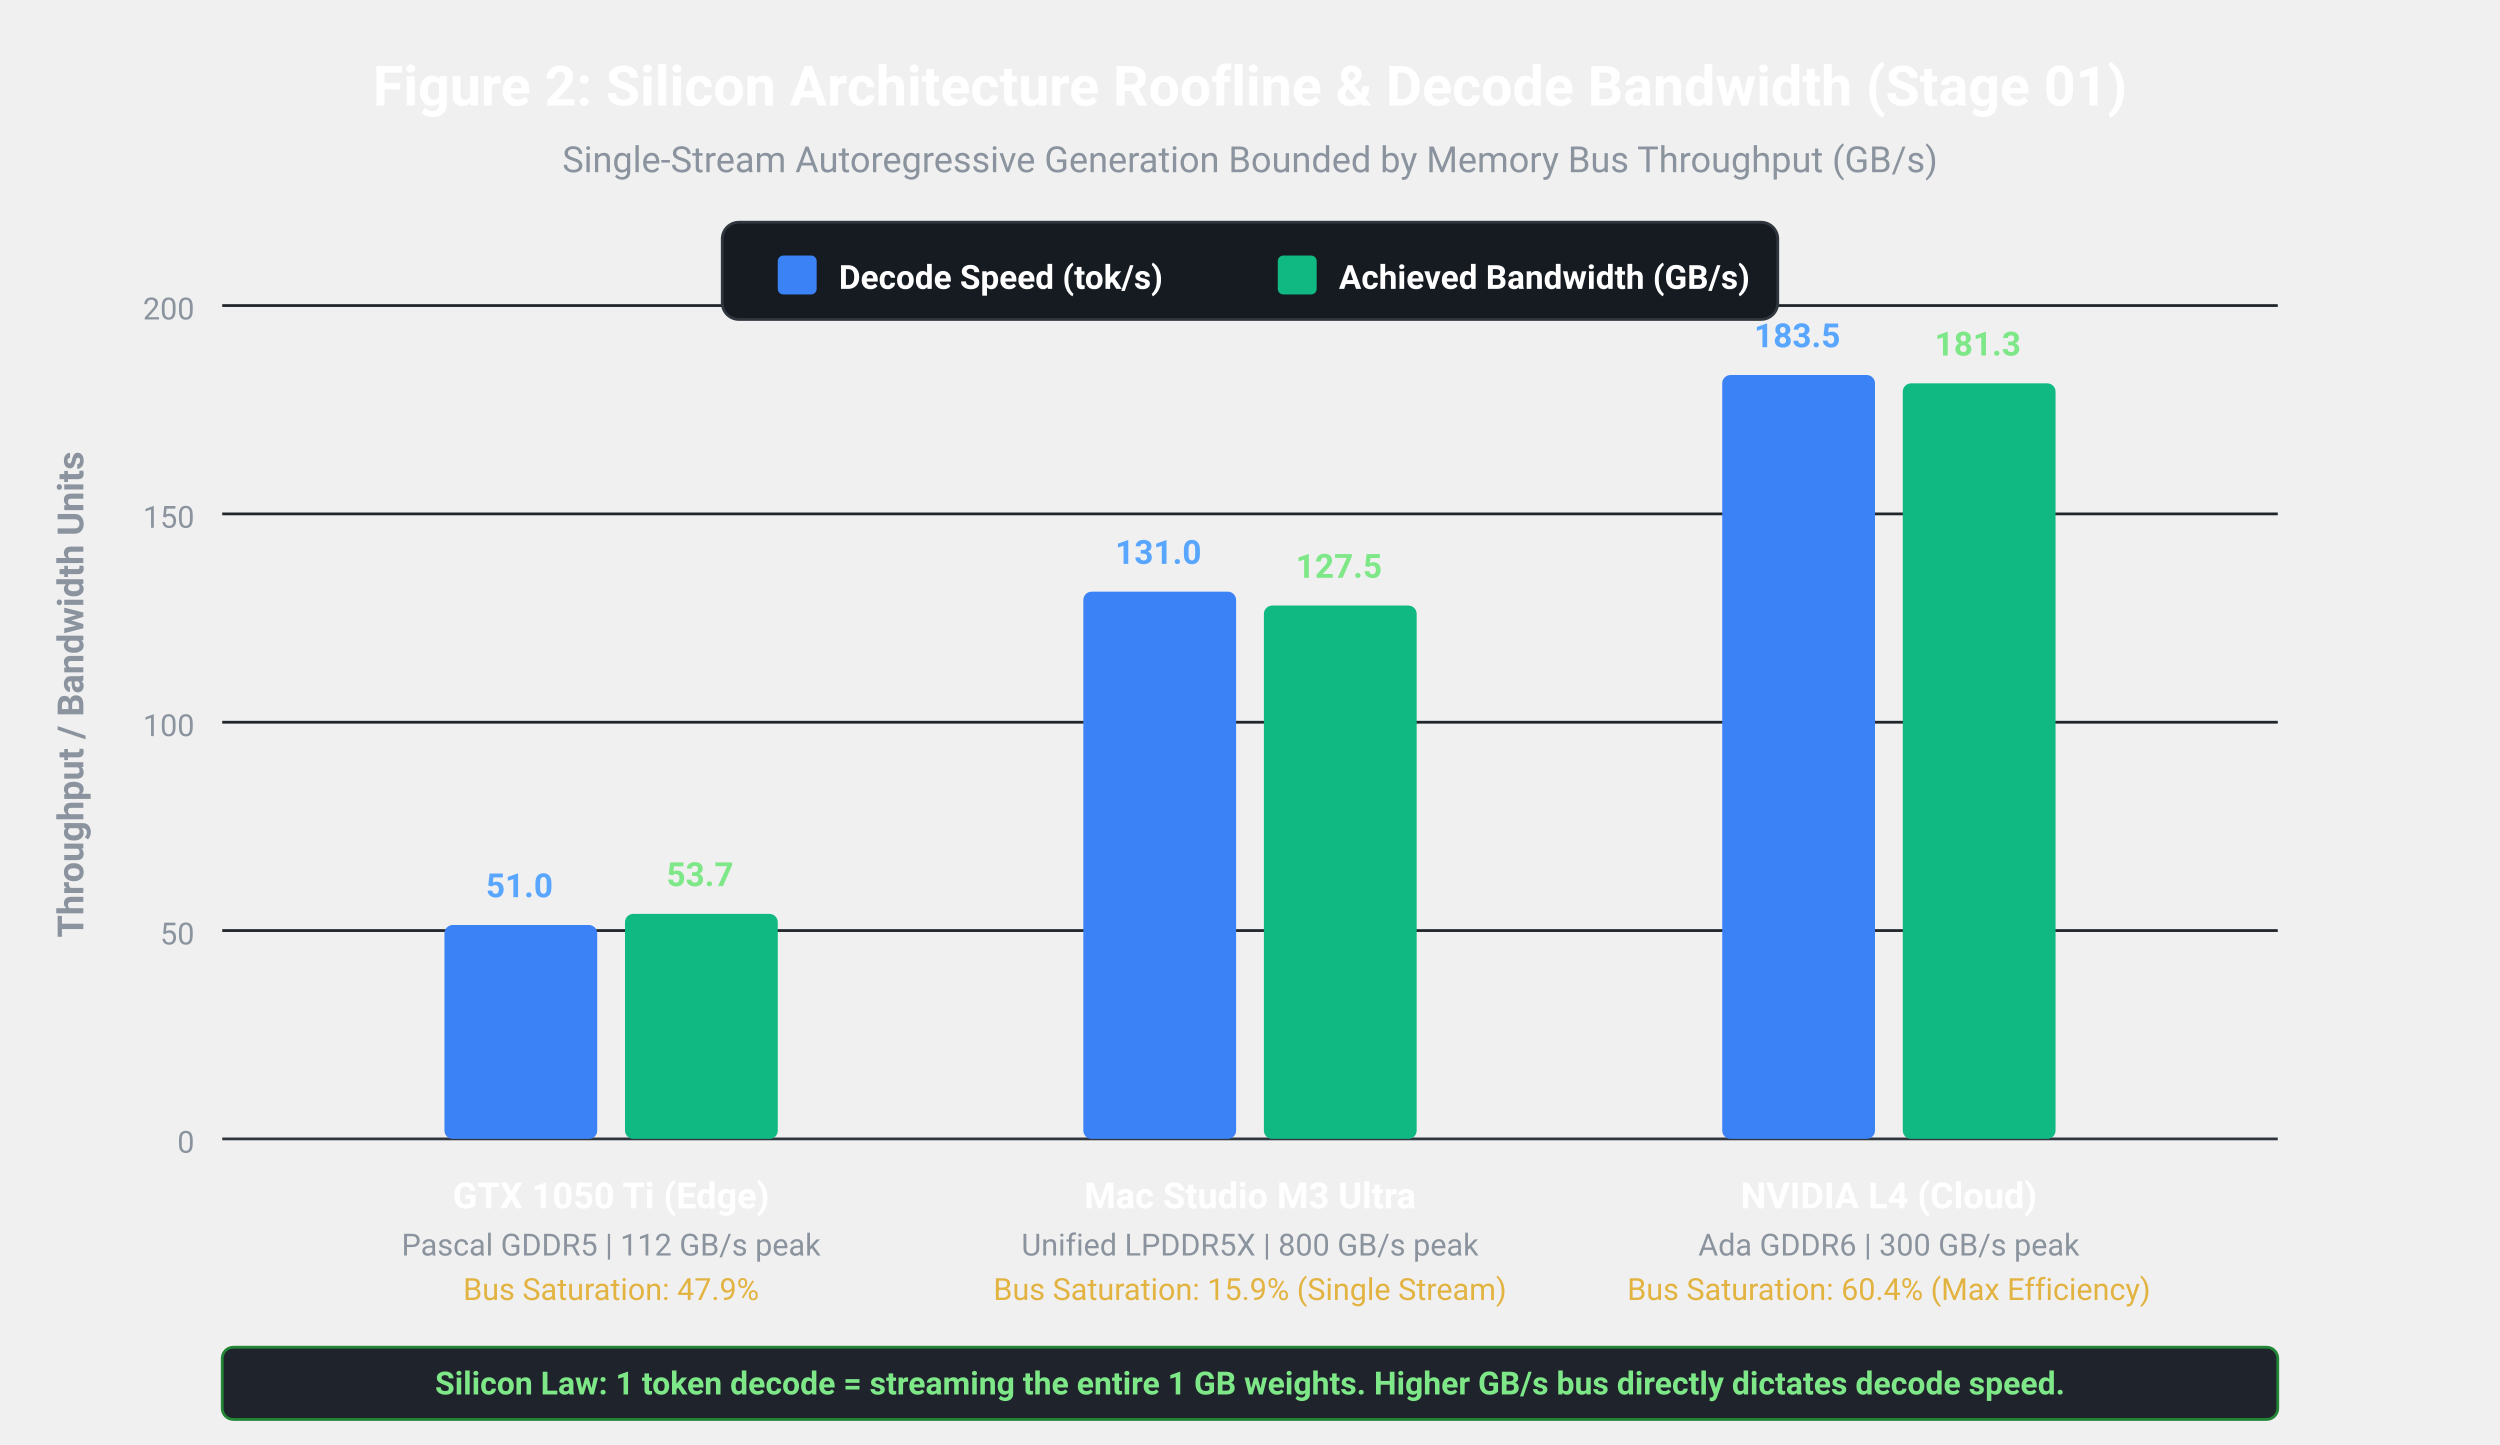
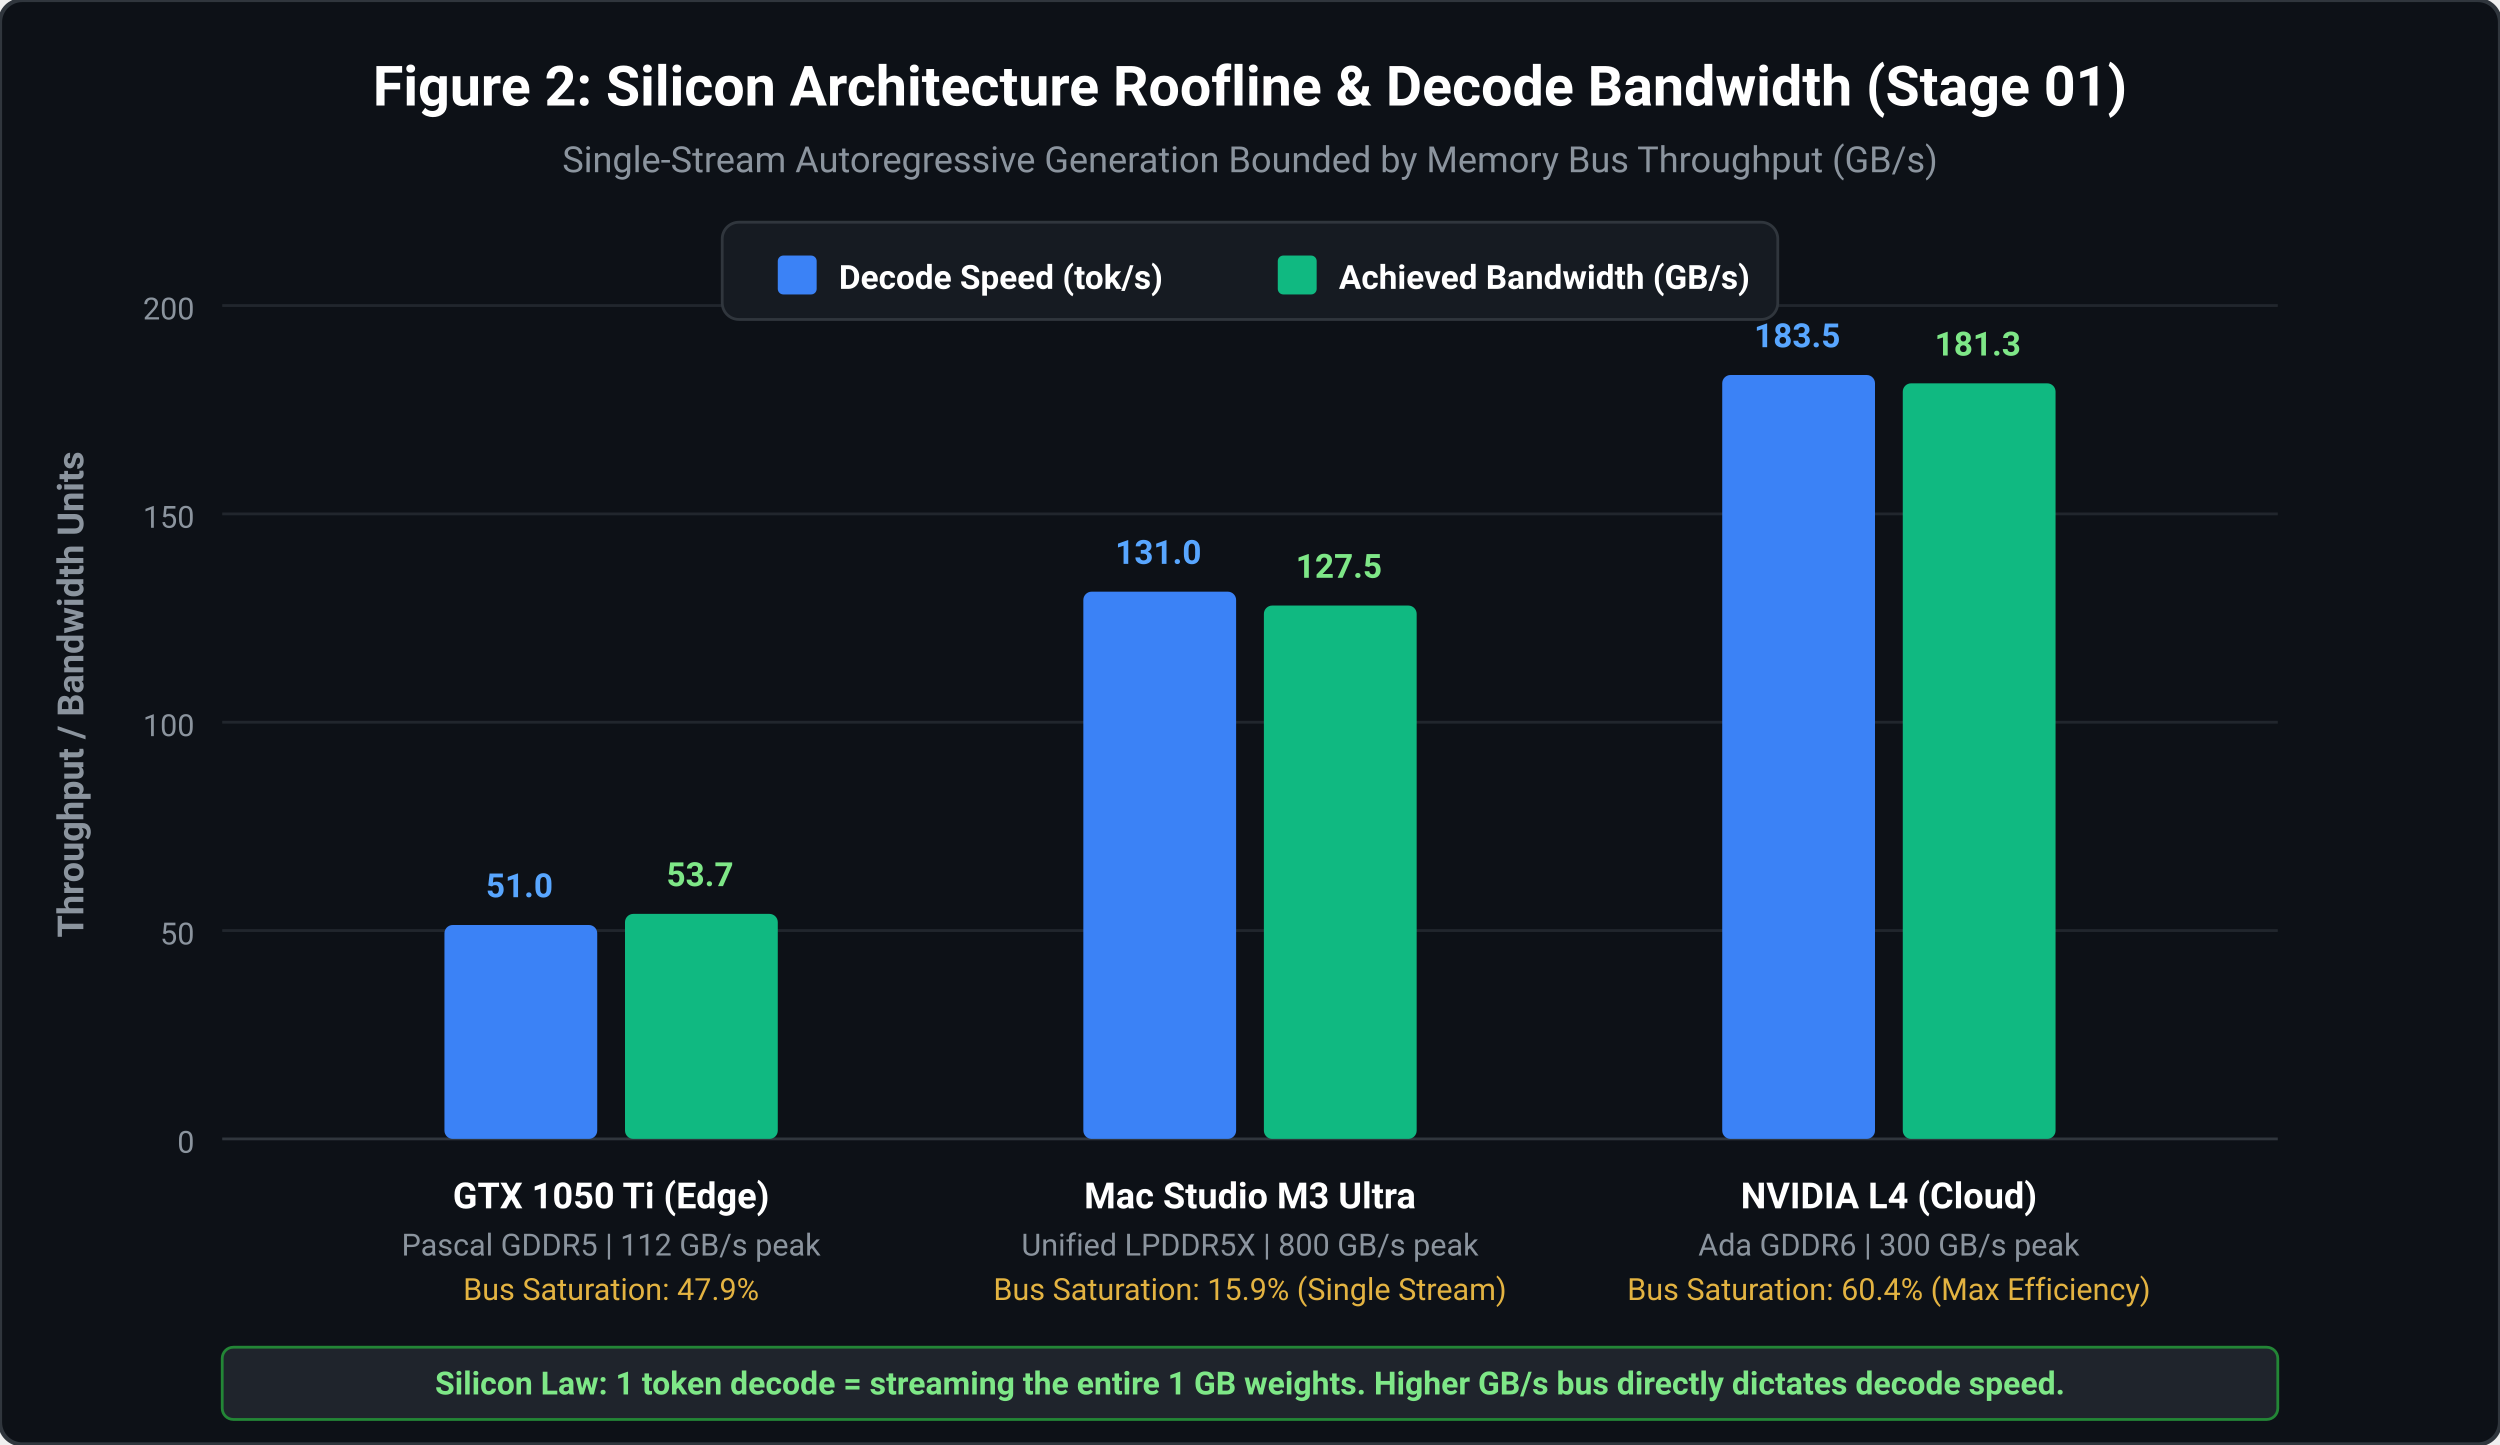
<svg xmlns="http://www.w3.org/2000/svg" viewBox="0 0 900 520" width="100%" height="100%" style="background:#0d1117; font-family:-apple-system,BlinkMacSystemFont,'Segoe UI',Roboto,Helvetica,Arial,sans-serif;">
+   <rect width="100%" height="100%" fill="#0d1117" rx="8" />
+   <rect width="100%" height="100%" fill="none" stroke="#30363d" stroke-width="1.5" rx="8" />
  <text x="450" y="38" text-anchor="middle" fill="#ffffff" font-size="20" font-weight="700">Figure 2: Silicon Architecture Roofline &amp; Decode Bandwidth (Stage 01)</text>
  <text x="450" y="62" text-anchor="middle" fill="#8b949e" font-size="13">Single-Stream Autoregressive Generation Bounded by Memory Bus Throughput (GB/s)</text>
  <line x1="80" y1="410" x2="820" y2="410" stroke="#30363d" stroke-width="1" />
  <text x="70" y="415" text-anchor="end" fill="#8b949e" font-size="11">0</text>
  <line x1="80" y1="335" x2="820" y2="335" stroke="#21262d" stroke-width="1" />
  <text x="70" y="340" text-anchor="end" fill="#8b949e" font-size="11">50</text>
  <line x1="80" y1="260" x2="820" y2="260" stroke="#21262d" stroke-width="1" />
  <text x="70" y="265" text-anchor="end" fill="#8b949e" font-size="11">100</text>
  <line x1="80" y1="185" x2="820" y2="185" stroke="#21262d" stroke-width="1" />
  <text x="70" y="190" text-anchor="end" fill="#8b949e" font-size="11">150</text>
  <line x1="80" y1="110" x2="820" y2="110" stroke="#21262d" stroke-width="1" />
  <text x="70" y="115" text-anchor="end" fill="#8b949e" font-size="11">200</text>
  <text x="30" y="250" text-anchor="middle" fill="#8b949e" font-size="13" font-weight="600" transform="rotate(-90 30 250)">Throughput / Bandwidth Units</text>
  <rect x="160" y="333" width="55" height="77" rx="3" fill="#3b82f6" />
  <rect x="225" y="329" width="55" height="81" rx="3" fill="#10b981" />
  <text x="187" y="323" text-anchor="middle" fill="#58a6ff" font-size="12" font-weight="700">51.0</text>
  <text x="252" y="319" text-anchor="middle" fill="#7ee787" font-size="12" font-weight="700">53.7</text>
  <text x="220" y="435" text-anchor="middle" fill="#ffffff" font-size="13" font-weight="700">GTX 1050 Ti (Edge)</text>
  <text x="220" y="452" text-anchor="middle" fill="#8b949e" font-size="11">Pascal GDDR5 | 112 GB/s peak</text>
  <text x="220" y="468" text-anchor="middle" fill="#e3b341" font-size="11">Bus Saturation: 47.9%</text>
  <rect x="390" y="213" width="55" height="197" rx="3" fill="#3b82f6" />
  <rect x="455" y="218" width="55" height="192" rx="3" fill="#10b981" />
  <text x="417" y="203" text-anchor="middle" fill="#58a6ff" font-size="12" font-weight="700">131.0</text>
  <text x="482" y="208" text-anchor="middle" fill="#7ee787" font-size="12" font-weight="700">127.5</text>
  <text x="450" y="435" text-anchor="middle" fill="#ffffff" font-size="13" font-weight="700">Mac Studio M3 Ultra</text>
  <text x="450" y="452" text-anchor="middle" fill="#8b949e" font-size="11">Unified LPDDR5X | 800 GB/s peak</text>
  <text x="450" y="468" text-anchor="middle" fill="#e3b341" font-size="11">Bus Saturation: 15.9% (Single Stream)</text>
  <rect x="620" y="135" width="55" height="275" rx="3" fill="#3b82f6" />
  <rect x="685" y="138" width="55" height="272" rx="3" fill="#10b981" />
  <text x="647" y="125" text-anchor="middle" fill="#58a6ff" font-size="12" font-weight="700">183.5</text>
  <text x="712" y="128" text-anchor="middle" fill="#7ee787" font-size="12" font-weight="700">181.3</text>
  <text x="680" y="435" text-anchor="middle" fill="#ffffff" font-size="13" font-weight="700">NVIDIA L4 (Cloud)</text>
  <text x="680" y="452" text-anchor="middle" fill="#8b949e" font-size="11">Ada GDDR6 | 300 GB/s peak</text>
  <text x="680" y="468" text-anchor="middle" fill="#e3b341" font-size="11">Bus Saturation: 60.4% (Max Efficiency)</text>
  <rect x="260" y="80" width="380" height="35" rx="6" fill="#161b22" stroke="#30363d" />
  <rect x="280" y="92" width="14" height="14" rx="2" fill="#3b82f6" />
  <text x="302" y="104" fill="#ffffff" font-size="12" font-weight="600">Decode Speed (tok/s)</text>
  <rect x="460" y="92" width="14" height="14" rx="2" fill="#10b981" />
  <text x="482" y="104" fill="#ffffff" font-size="12" font-weight="600">Achieved Bandwidth (GB/s)</text>
  <rect x="80" y="485" width="740" height="26" rx="4" fill="#1f242c" stroke="#238636" stroke-width="1" />
  <text x="450" y="502" text-anchor="middle" fill="#7ee787" font-size="11.5" font-weight="600">Silicon Law: 1 token decode = streaming the entire 1 GB weights. Higher GB/s bus directly dictates decode speed.</text>
</svg>
